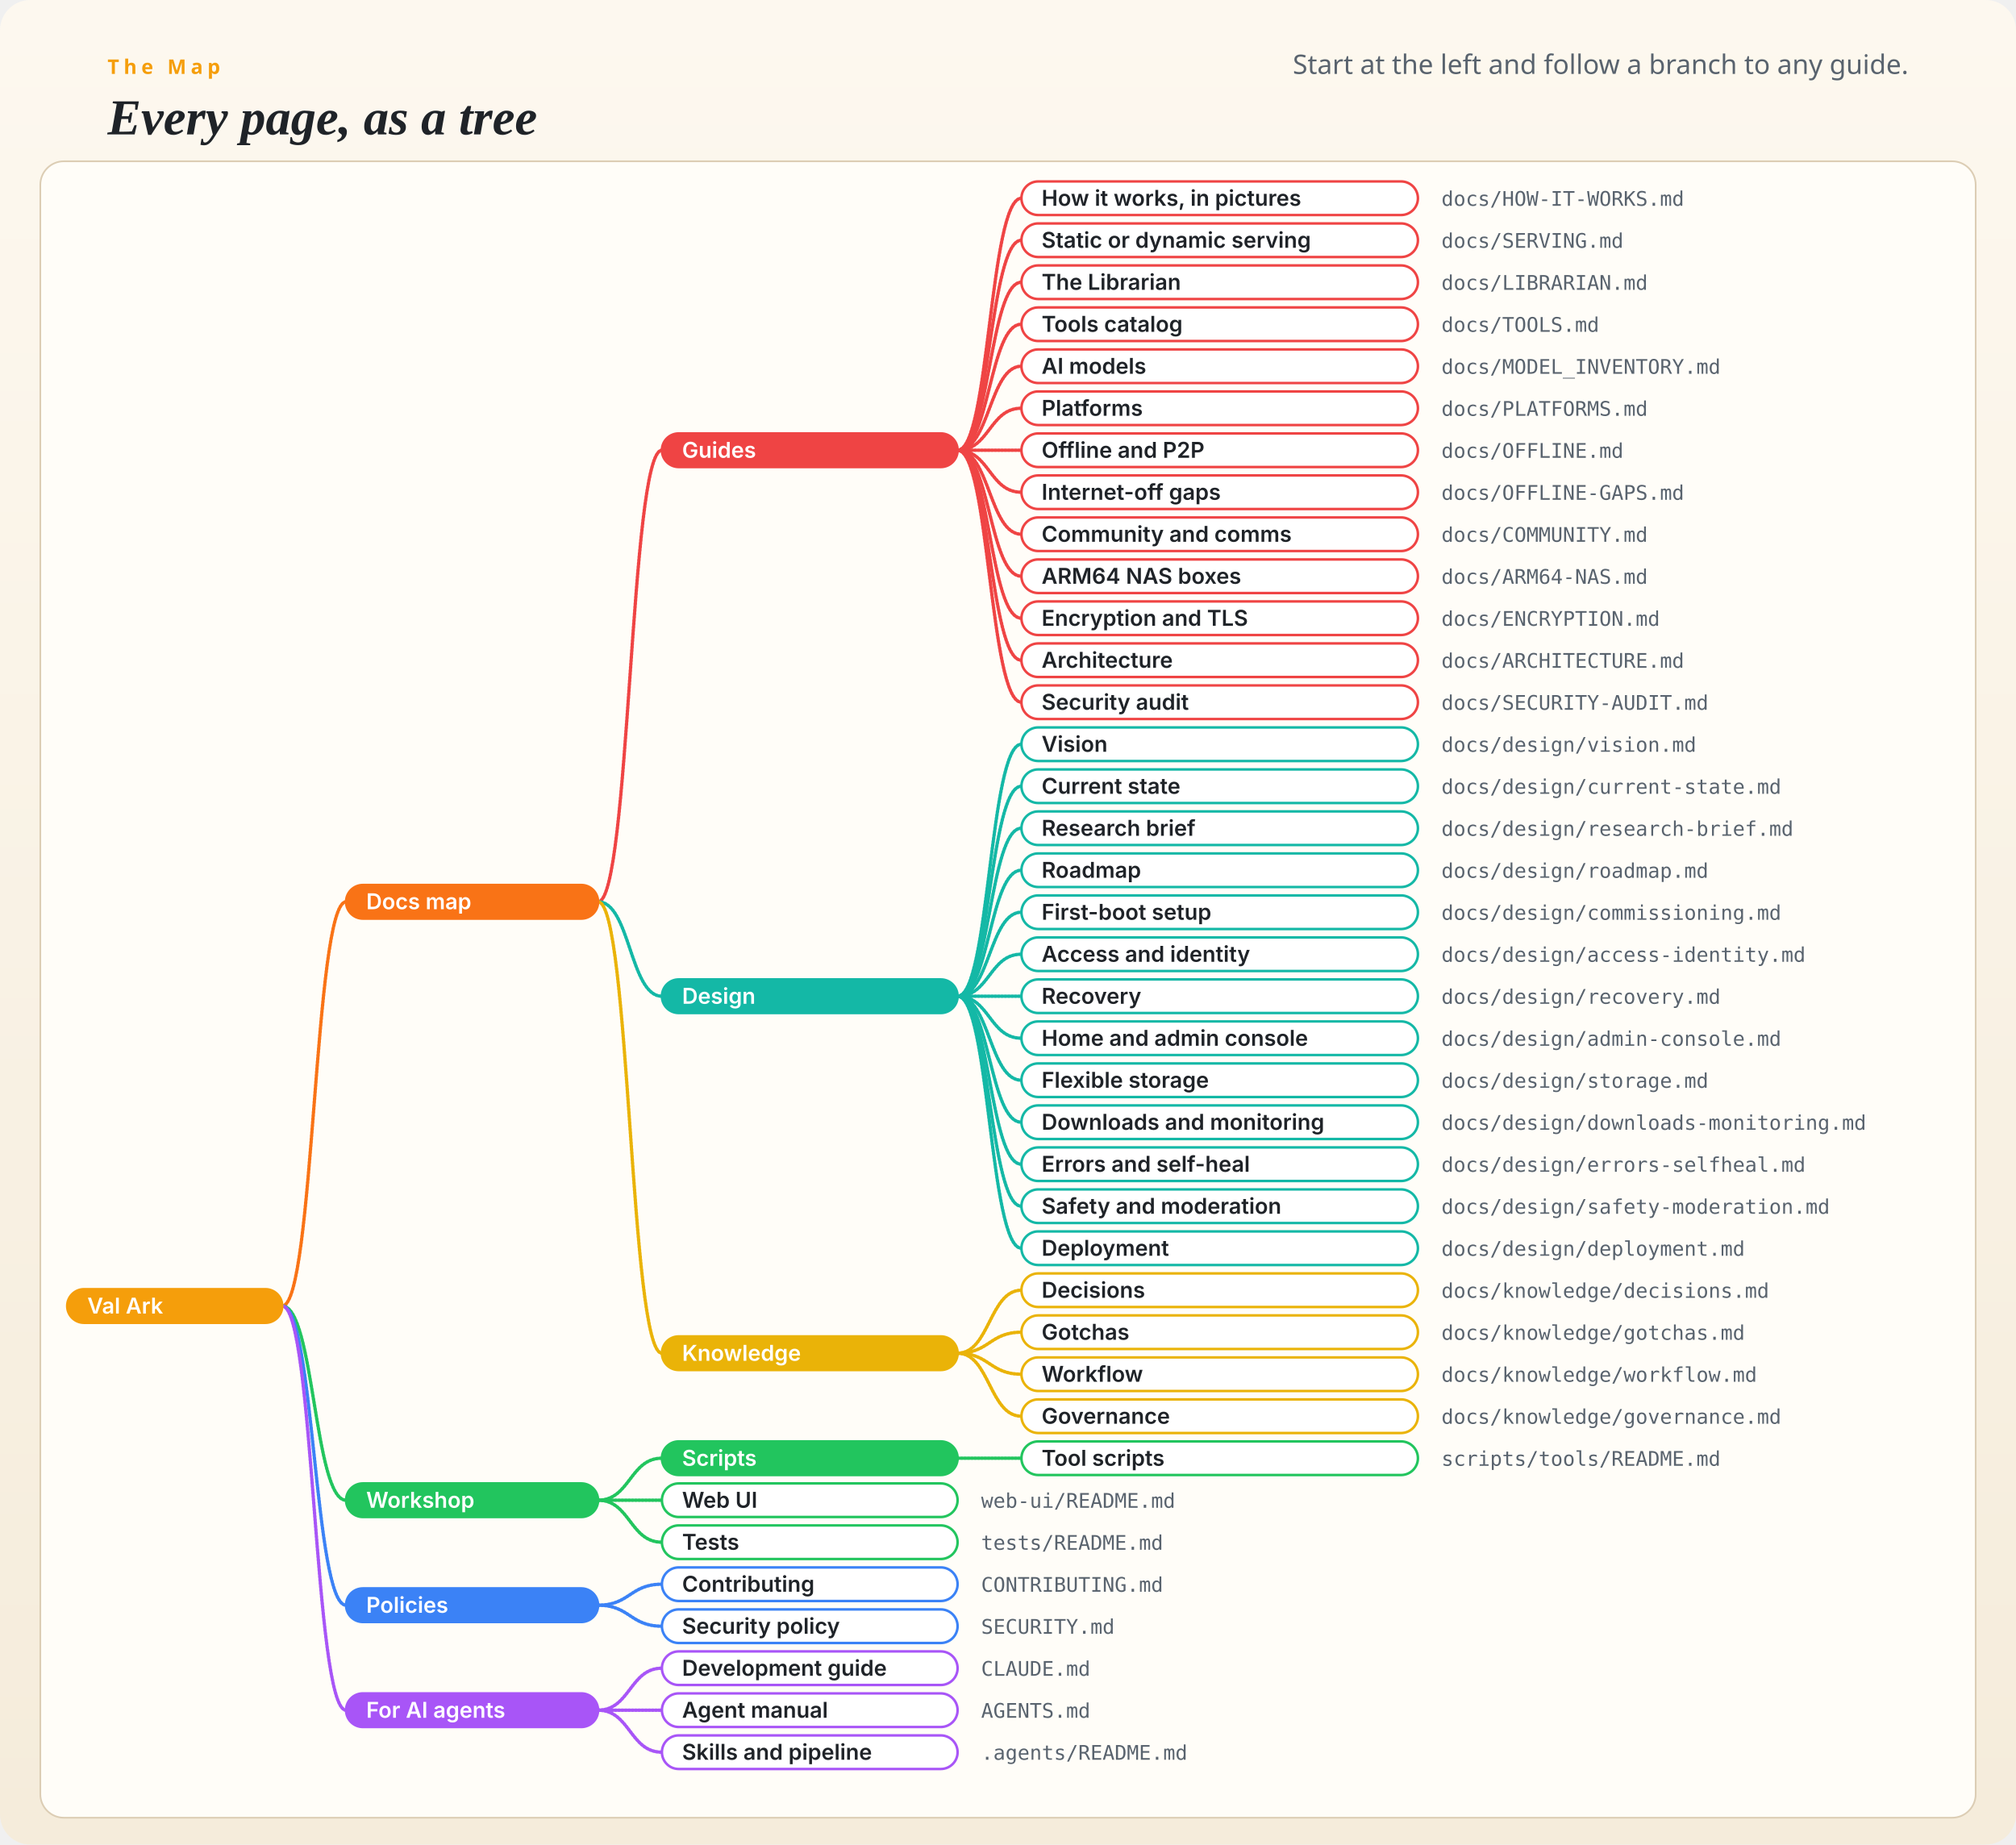
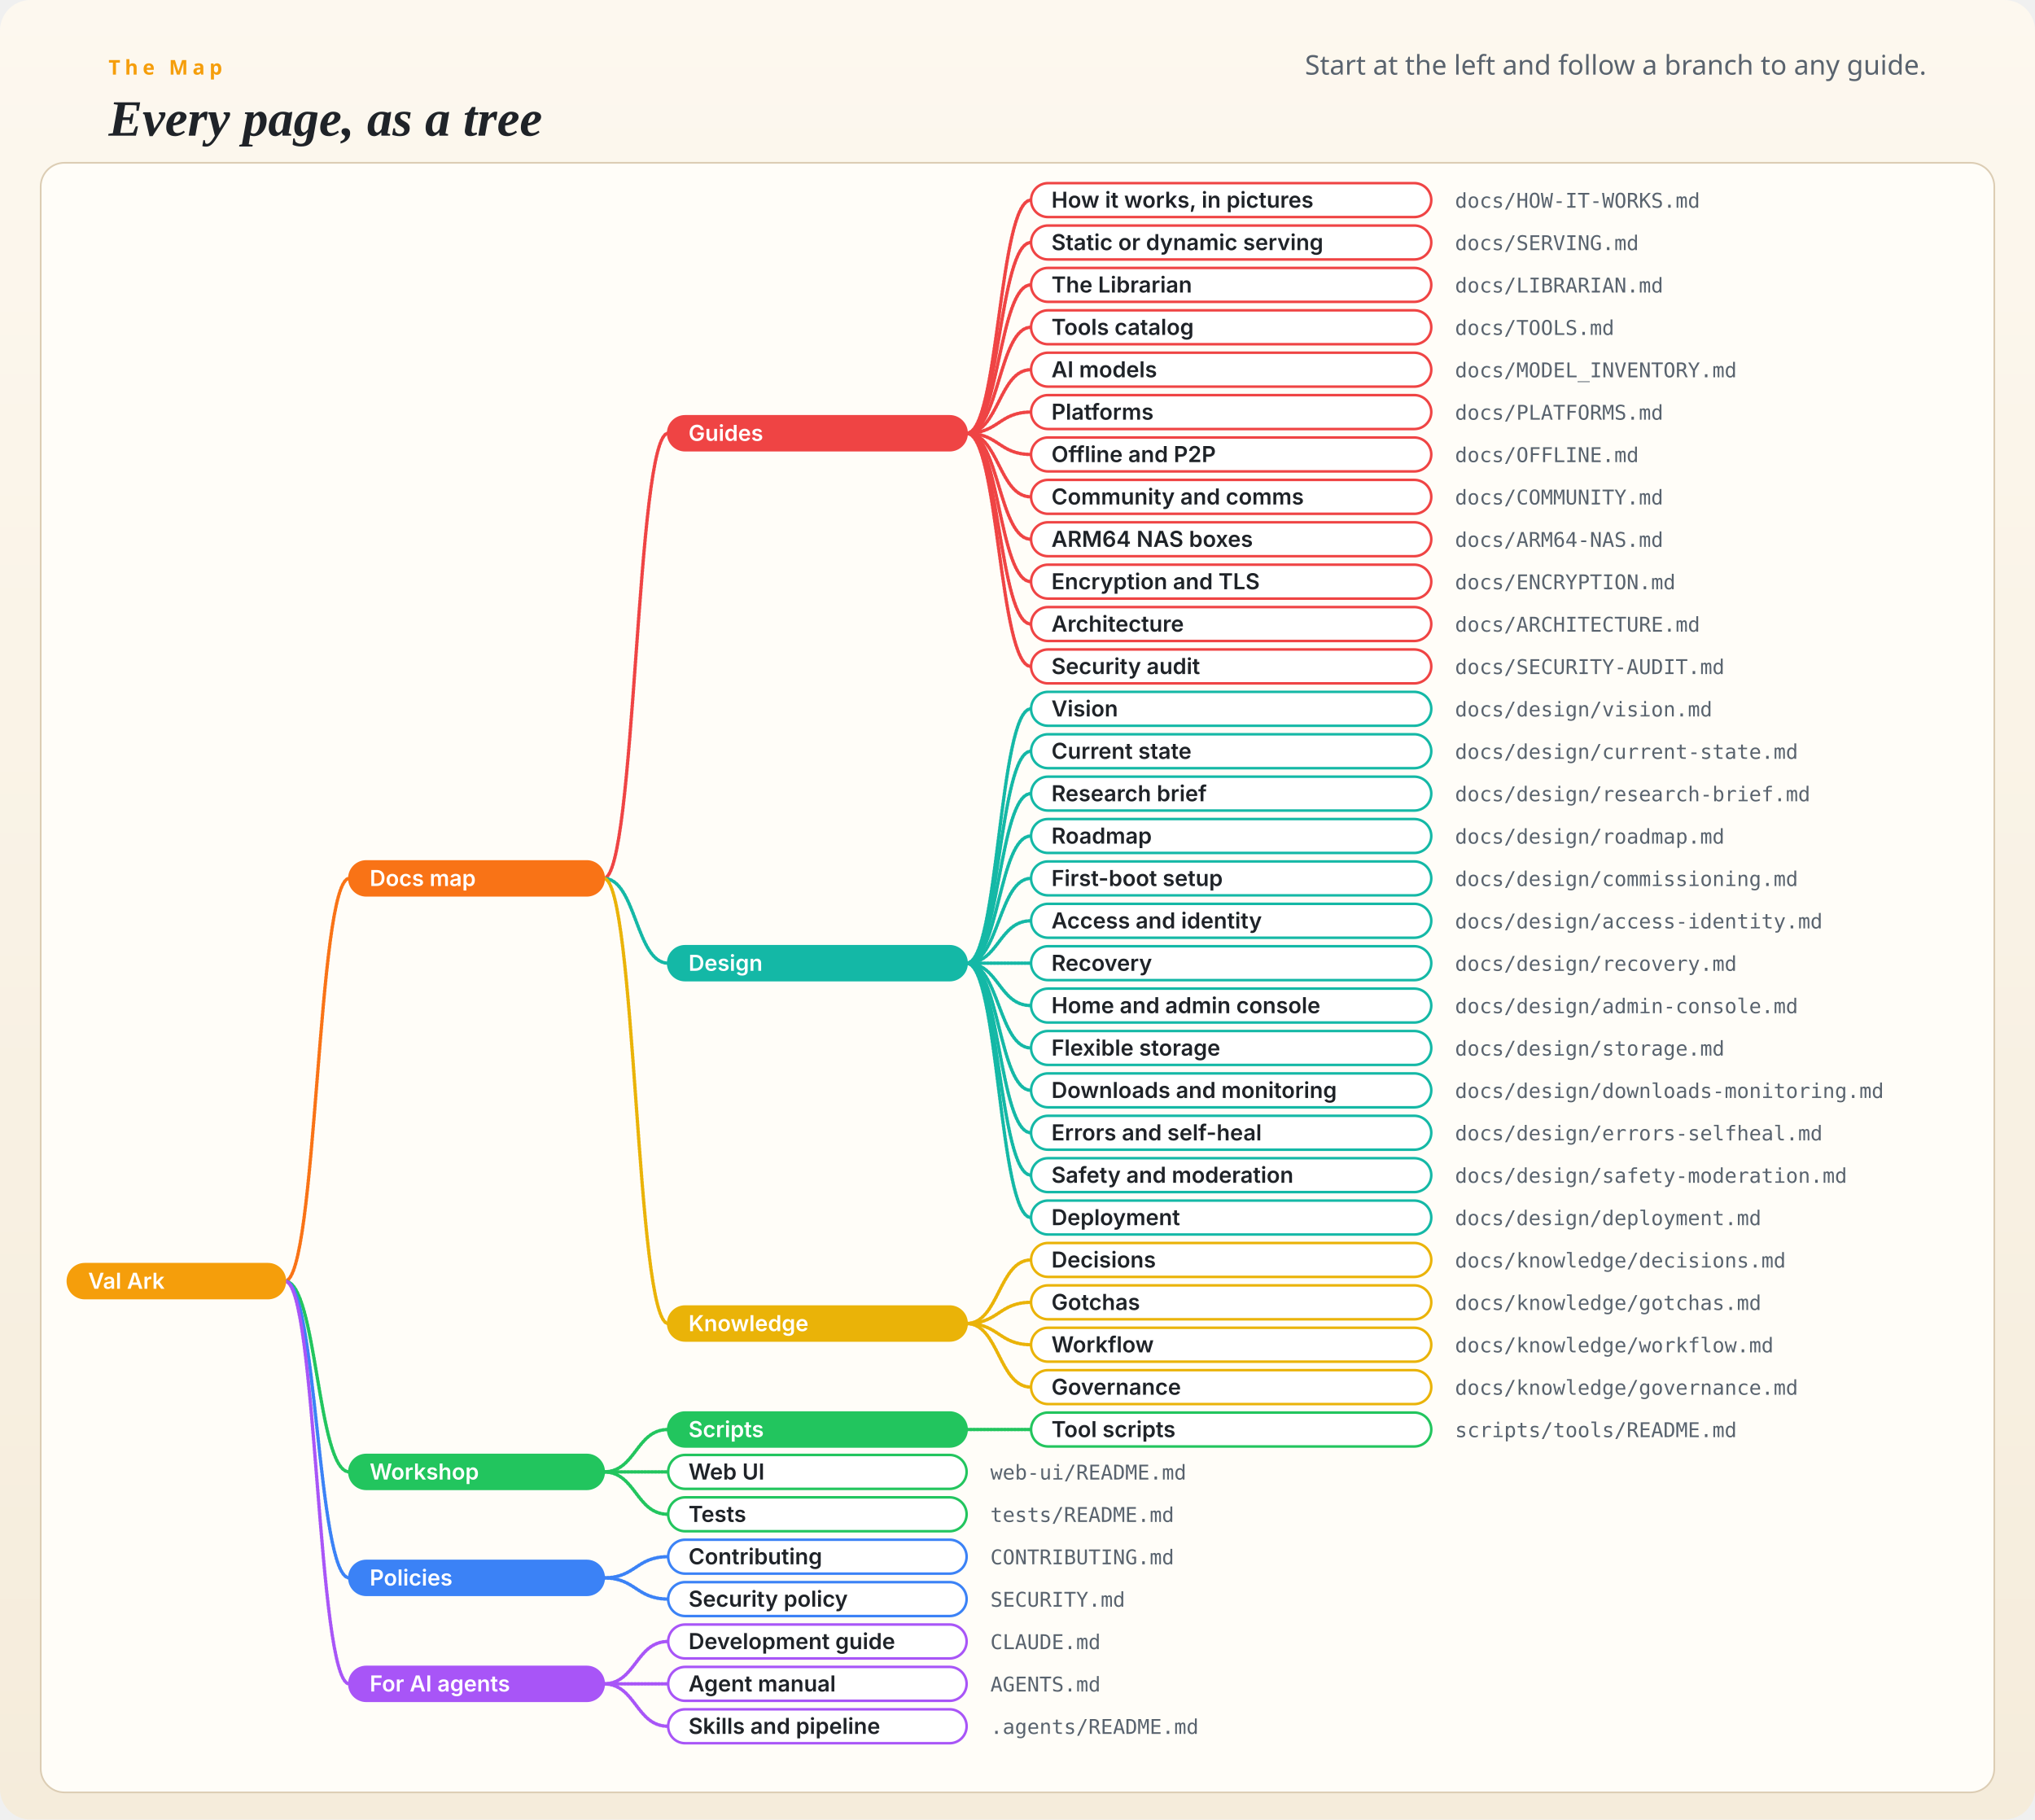
- <svg xmlns="http://www.w3.org/2000/svg" viewBox="0 0 1200 1098" width="1200" height="1098" role="img" aria-label="Val Ark: every page, as a tree">
+ <svg xmlns="http://www.w3.org/2000/svg" viewBox="0 0 1200 1073" width="1200" height="1073" role="img" aria-label="Val Ark: every page, as a tree">
  <defs>
    <linearGradient id="bg" x1="0" y1="0" x2="0" y2="1">
      <stop offset="0" stop-color="#fdf8ef" />
      <stop offset="1" stop-color="#f5ecdb" />
    </linearGradient>
  </defs>
  <style>
.nd{font:600 13px system-ui,-apple-system,'Segoe UI',sans-serif;fill:#1f2328}
.pa{font:12px ui-monospace,SFMono-Regular,Menlo,monospace;fill:#59636e}
.ch{font:700 12px system-ui,sans-serif;letter-spacing:.22em;fill:#f59e0b;text-transform:uppercase}
.tt{font:italic 600 30px Georgia,'Times New Roman',serif;fill:#1f2328}
.st{font:16px system-ui,sans-serif;fill:#59636e}
.br{fill:none;stroke-width:2;stroke-linecap:round;stroke-dasharray:1;animation:draw 0.7s ease-out both}
.pop{transform-box:fill-box;transform-origin:0 50%;animation:pop .55s cubic-bezier(.3,1.4,.5,1) both}
@keyframes draw{from{stroke-dashoffset:1}to{stroke-dashoffset:0}}
@keyframes pop{from{transform:scaleX(.05);opacity:0}to{transform:none;opacity:1}}
@media (prefers-reduced-motion:reduce){*{animation:none!important}}
</style>
-   <rect width="1200" height="1098" rx="18" fill="url(#bg)" />
-   <rect x="24" y="96" width="1152" height="986" rx="14" fill="#fffdf8" stroke="#dccdb4" />
+   <rect width="1200" height="1073" rx="18" fill="url(#bg)" />
+   <rect x="24" y="96" width="1152" height="961" rx="14" fill="#fffdf8" stroke="#dccdb4" />
  <text x="64" y="44" class="ch">The Map</text>
  <text x="64" y="80" class="tt">Every page, as a tree</text>
  <text x="1136" y="44" class="st" text-anchor="end">Start at the left and follow a branch to any guide.</text>
-   <path d="M570 268.0C589.0 268.0 589.0 118.0 608 118.0" pathLength="1" class="br" stroke="#ef4444" style="animation-delay:1.10s" />
-   <path d="M570 268.0C589.0 268.0 589.0 143.0 608 143.0" pathLength="1" class="br" stroke="#ef4444" style="animation-delay:1.10s" />
-   <path d="M570 268.0C589.0 268.0 589.0 168.0 608 168.0" pathLength="1" class="br" stroke="#ef4444" style="animation-delay:1.10s" />
-   <path d="M570 268.0C589.0 268.0 589.0 193.0 608 193.0" pathLength="1" class="br" stroke="#ef4444" style="animation-delay:1.10s" />
-   <path d="M570 268.0C589.0 268.0 589.0 218.0 608 218.0" pathLength="1" class="br" stroke="#ef4444" style="animation-delay:1.10s" />
-   <path d="M570 268.0C589.0 268.0 589.0 243.0 608 243.0" pathLength="1" class="br" stroke="#ef4444" style="animation-delay:1.10s" />
-   <path d="M570 268.0C589.0 268.0 589.0 268.0 608 268.0" pathLength="1" class="br" stroke="#ef4444" style="animation-delay:1.10s" />
-   <path d="M570 268.0C589.0 268.0 589.0 293.0 608 293.0" pathLength="1" class="br" stroke="#ef4444" style="animation-delay:1.10s" />
-   <path d="M570 268.0C589.0 268.0 589.0 318.0 608 318.0" pathLength="1" class="br" stroke="#ef4444" style="animation-delay:1.10s" />
-   <path d="M570 268.0C589.0 268.0 589.0 343.0 608 343.0" pathLength="1" class="br" stroke="#ef4444" style="animation-delay:1.10s" />
-   <path d="M570 268.0C589.0 268.0 589.0 368.0 608 368.0" pathLength="1" class="br" stroke="#ef4444" style="animation-delay:1.10s" />
-   <path d="M570 268.0C589.0 268.0 589.0 393.0 608 393.0" pathLength="1" class="br" stroke="#ef4444" style="animation-delay:1.10s" />
-   <path d="M570 268.0C589.0 268.0 589.0 418.0 608 418.0" pathLength="1" class="br" stroke="#ef4444" style="animation-delay:1.10s" />
-   <path d="M570 593.0C589.0 593.0 589.0 443.0 608 443.0" pathLength="1" class="br" stroke="#14b8a6" style="animation-delay:1.10s" />
-   <path d="M570 593.0C589.0 593.0 589.0 468.0 608 468.0" pathLength="1" class="br" stroke="#14b8a6" style="animation-delay:1.10s" />
-   <path d="M570 593.0C589.0 593.0 589.0 493.0 608 493.0" pathLength="1" class="br" stroke="#14b8a6" style="animation-delay:1.10s" />
-   <path d="M570 593.0C589.0 593.0 589.0 518.0 608 518.0" pathLength="1" class="br" stroke="#14b8a6" style="animation-delay:1.10s" />
-   <path d="M570 593.0C589.0 593.0 589.0 543.0 608 543.0" pathLength="1" class="br" stroke="#14b8a6" style="animation-delay:1.10s" />
-   <path d="M570 593.0C589.0 593.0 589.0 568.0 608 568.0" pathLength="1" class="br" stroke="#14b8a6" style="animation-delay:1.10s" />
-   <path d="M570 593.0C589.0 593.0 589.0 593.0 608 593.0" pathLength="1" class="br" stroke="#14b8a6" style="animation-delay:1.10s" />
-   <path d="M570 593.0C589.0 593.0 589.0 618.0 608 618.0" pathLength="1" class="br" stroke="#14b8a6" style="animation-delay:1.10s" />
-   <path d="M570 593.0C589.0 593.0 589.0 643.0 608 643.0" pathLength="1" class="br" stroke="#14b8a6" style="animation-delay:1.10s" />
-   <path d="M570 593.0C589.0 593.0 589.0 668.0 608 668.0" pathLength="1" class="br" stroke="#14b8a6" style="animation-delay:1.10s" />
-   <path d="M570 593.0C589.0 593.0 589.0 693.0 608 693.0" pathLength="1" class="br" stroke="#14b8a6" style="animation-delay:1.10s" />
-   <path d="M570 593.0C589.0 593.0 589.0 718.0 608 718.0" pathLength="1" class="br" stroke="#14b8a6" style="animation-delay:1.10s" />
-   <path d="M570 593.0C589.0 593.0 589.0 743.0 608 743.0" pathLength="1" class="br" stroke="#14b8a6" style="animation-delay:1.10s" />
-   <path d="M570 805.5C589.0 805.5 589.0 768.0 608 768.0" pathLength="1" class="br" stroke="#eab308" style="animation-delay:1.10s" />
-   <path d="M570 805.5C589.0 805.5 589.0 793.0 608 793.0" pathLength="1" class="br" stroke="#eab308" style="animation-delay:1.10s" />
-   <path d="M570 805.5C589.0 805.5 589.0 818.0 608 818.0" pathLength="1" class="br" stroke="#eab308" style="animation-delay:1.10s" />
-   <path d="M570 805.5C589.0 805.5 589.0 843.0 608 843.0" pathLength="1" class="br" stroke="#eab308" style="animation-delay:1.10s" />
-   <path d="M356 536.8C375.0 536.8 375.0 268.0 394 268.0" pathLength="1" class="br" stroke="#ef4444" style="animation-delay:0.65s" />
-   <path d="M356 536.8C375.0 536.8 375.0 593.0 394 593.0" pathLength="1" class="br" stroke="#14b8a6" style="animation-delay:0.65s" />
-   <path d="M356 536.8C375.0 536.8 375.0 805.5 394 805.5" pathLength="1" class="br" stroke="#eab308" style="animation-delay:0.65s" />
-   <path d="M570 868.0C589.0 868.0 589.0 868.0 608 868.0" pathLength="1" class="br" stroke="#22c55e" style="animation-delay:1.10s" />
-   <path d="M356 893.0C375.0 893.0 375.0 868.0 394 868.0" pathLength="1" class="br" stroke="#22c55e" style="animation-delay:0.65s" />
-   <path d="M356 893.0C375.0 893.0 375.0 893.0 394 893.0" pathLength="1" class="br" stroke="#22c55e" style="animation-delay:0.65s" />
-   <path d="M356 893.0C375.0 893.0 375.0 918.0 394 918.0" pathLength="1" class="br" stroke="#22c55e" style="animation-delay:0.65s" />
-   <path d="M356 955.5C375.0 955.5 375.0 943.0 394 943.0" pathLength="1" class="br" stroke="#3b82f6" style="animation-delay:0.65s" />
-   <path d="M356 955.5C375.0 955.5 375.0 968.0 394 968.0" pathLength="1" class="br" stroke="#3b82f6" style="animation-delay:0.65s" />
-   <path d="M356 1018.0C375.0 1018.0 375.0 993.0 394 993.0" pathLength="1" class="br" stroke="#a855f7" style="animation-delay:0.65s" />
-   <path d="M356 1018.0C375.0 1018.0 375.0 1018.0 394 1018.0" pathLength="1" class="br" stroke="#a855f7" style="animation-delay:0.65s" />
-   <path d="M356 1018.0C375.0 1018.0 375.0 1043.0 394 1043.0" pathLength="1" class="br" stroke="#a855f7" style="animation-delay:0.65s" />
-   <path d="M168 777.4C187.0 777.4 187.0 536.8 206 536.8" pathLength="1" class="br" stroke="#f97316" style="animation-delay:0.20s" />
-   <path d="M168 777.4C187.0 777.4 187.0 893.0 206 893.0" pathLength="1" class="br" stroke="#22c55e" style="animation-delay:0.20s" />
-   <path d="M168 777.4C187.0 777.4 187.0 955.5 206 955.5" pathLength="1" class="br" stroke="#3b82f6" style="animation-delay:0.20s" />
-   <path d="M168 777.4C187.0 777.4 187.0 1018.0 206 1018.0" pathLength="1" class="br" stroke="#a855f7" style="animation-delay:0.20s" />
+   <path d="M570 255.5C589.0 255.5 589.0 118.0 608 118.0" pathLength="1" class="br" stroke="#ef4444" style="animation-delay:1.10s" />
+   <path d="M570 255.5C589.0 255.5 589.0 143.0 608 143.0" pathLength="1" class="br" stroke="#ef4444" style="animation-delay:1.10s" />
+   <path d="M570 255.5C589.0 255.5 589.0 168.0 608 168.0" pathLength="1" class="br" stroke="#ef4444" style="animation-delay:1.10s" />
+   <path d="M570 255.5C589.0 255.5 589.0 193.0 608 193.0" pathLength="1" class="br" stroke="#ef4444" style="animation-delay:1.10s" />
+   <path d="M570 255.5C589.0 255.5 589.0 218.0 608 218.0" pathLength="1" class="br" stroke="#ef4444" style="animation-delay:1.10s" />
+   <path d="M570 255.5C589.0 255.5 589.0 243.0 608 243.0" pathLength="1" class="br" stroke="#ef4444" style="animation-delay:1.10s" />
+   <path d="M570 255.5C589.0 255.5 589.0 268.0 608 268.0" pathLength="1" class="br" stroke="#ef4444" style="animation-delay:1.10s" />
+   <path d="M570 255.5C589.0 255.5 589.0 293.0 608 293.0" pathLength="1" class="br" stroke="#ef4444" style="animation-delay:1.10s" />
+   <path d="M570 255.5C589.0 255.5 589.0 318.0 608 318.0" pathLength="1" class="br" stroke="#ef4444" style="animation-delay:1.10s" />
+   <path d="M570 255.5C589.0 255.5 589.0 343.0 608 343.0" pathLength="1" class="br" stroke="#ef4444" style="animation-delay:1.10s" />
+   <path d="M570 255.5C589.0 255.5 589.0 368.0 608 368.0" pathLength="1" class="br" stroke="#ef4444" style="animation-delay:1.10s" />
+   <path d="M570 255.5C589.0 255.5 589.0 393.0 608 393.0" pathLength="1" class="br" stroke="#ef4444" style="animation-delay:1.10s" />
+   <path d="M570 568.0C589.0 568.0 589.0 418.0 608 418.0" pathLength="1" class="br" stroke="#14b8a6" style="animation-delay:1.10s" />
+   <path d="M570 568.0C589.0 568.0 589.0 443.0 608 443.0" pathLength="1" class="br" stroke="#14b8a6" style="animation-delay:1.10s" />
+   <path d="M570 568.0C589.0 568.0 589.0 468.0 608 468.0" pathLength="1" class="br" stroke="#14b8a6" style="animation-delay:1.10s" />
+   <path d="M570 568.0C589.0 568.0 589.0 493.0 608 493.0" pathLength="1" class="br" stroke="#14b8a6" style="animation-delay:1.10s" />
+   <path d="M570 568.0C589.0 568.0 589.0 518.0 608 518.0" pathLength="1" class="br" stroke="#14b8a6" style="animation-delay:1.10s" />
+   <path d="M570 568.0C589.0 568.0 589.0 543.0 608 543.0" pathLength="1" class="br" stroke="#14b8a6" style="animation-delay:1.10s" />
+   <path d="M570 568.0C589.0 568.0 589.0 568.0 608 568.0" pathLength="1" class="br" stroke="#14b8a6" style="animation-delay:1.10s" />
+   <path d="M570 568.0C589.0 568.0 589.0 593.0 608 593.0" pathLength="1" class="br" stroke="#14b8a6" style="animation-delay:1.10s" />
+   <path d="M570 568.0C589.0 568.0 589.0 618.0 608 618.0" pathLength="1" class="br" stroke="#14b8a6" style="animation-delay:1.10s" />
+   <path d="M570 568.0C589.0 568.0 589.0 643.0 608 643.0" pathLength="1" class="br" stroke="#14b8a6" style="animation-delay:1.10s" />
+   <path d="M570 568.0C589.0 568.0 589.0 668.0 608 668.0" pathLength="1" class="br" stroke="#14b8a6" style="animation-delay:1.10s" />
+   <path d="M570 568.0C589.0 568.0 589.0 693.0 608 693.0" pathLength="1" class="br" stroke="#14b8a6" style="animation-delay:1.10s" />
+   <path d="M570 568.0C589.0 568.0 589.0 718.0 608 718.0" pathLength="1" class="br" stroke="#14b8a6" style="animation-delay:1.10s" />
+   <path d="M570 780.5C589.0 780.5 589.0 743.0 608 743.0" pathLength="1" class="br" stroke="#eab308" style="animation-delay:1.10s" />
+   <path d="M570 780.5C589.0 780.5 589.0 768.0 608 768.0" pathLength="1" class="br" stroke="#eab308" style="animation-delay:1.10s" />
+   <path d="M570 780.5C589.0 780.5 589.0 793.0 608 793.0" pathLength="1" class="br" stroke="#eab308" style="animation-delay:1.10s" />
+   <path d="M570 780.5C589.0 780.5 589.0 818.0 608 818.0" pathLength="1" class="br" stroke="#eab308" style="animation-delay:1.10s" />
+   <path d="M356 518.0C375.0 518.0 375.0 255.5 394 255.5" pathLength="1" class="br" stroke="#ef4444" style="animation-delay:0.65s" />
+   <path d="M356 518.0C375.0 518.0 375.0 568.0 394 568.0" pathLength="1" class="br" stroke="#14b8a6" style="animation-delay:0.65s" />
+   <path d="M356 518.0C375.0 518.0 375.0 780.5 394 780.5" pathLength="1" class="br" stroke="#eab308" style="animation-delay:0.65s" />
+   <path d="M570 843.0C589.0 843.0 589.0 843.0 608 843.0" pathLength="1" class="br" stroke="#22c55e" style="animation-delay:1.10s" />
+   <path d="M356 868.0C375.0 868.0 375.0 843.0 394 843.0" pathLength="1" class="br" stroke="#22c55e" style="animation-delay:0.65s" />
+   <path d="M356 868.0C375.0 868.0 375.0 868.0 394 868.0" pathLength="1" class="br" stroke="#22c55e" style="animation-delay:0.65s" />
+   <path d="M356 868.0C375.0 868.0 375.0 893.0 394 893.0" pathLength="1" class="br" stroke="#22c55e" style="animation-delay:0.65s" />
+   <path d="M356 930.5C375.0 930.5 375.0 918.0 394 918.0" pathLength="1" class="br" stroke="#3b82f6" style="animation-delay:0.65s" />
+   <path d="M356 930.5C375.0 930.5 375.0 943.0 394 943.0" pathLength="1" class="br" stroke="#3b82f6" style="animation-delay:0.65s" />
+   <path d="M356 993.0C375.0 993.0 375.0 968.0 394 968.0" pathLength="1" class="br" stroke="#a855f7" style="animation-delay:0.65s" />
+   <path d="M356 993.0C375.0 993.0 375.0 993.0 394 993.0" pathLength="1" class="br" stroke="#a855f7" style="animation-delay:0.65s" />
+   <path d="M356 993.0C375.0 993.0 375.0 1018.0 394 1018.0" pathLength="1" class="br" stroke="#a855f7" style="animation-delay:0.65s" />
+   <path d="M168 755.5C187.0 755.5 187.0 518.0 206 518.0" pathLength="1" class="br" stroke="#f97316" style="animation-delay:0.20s" />
+   <path d="M168 755.5C187.0 755.5 187.0 868.0 206 868.0" pathLength="1" class="br" stroke="#22c55e" style="animation-delay:0.20s" />
+   <path d="M168 755.5C187.0 755.5 187.0 930.5 206 930.5" pathLength="1" class="br" stroke="#3b82f6" style="animation-delay:0.20s" />
+   <path d="M168 755.5C187.0 755.5 187.0 993.0 206 993.0" pathLength="1" class="br" stroke="#a855f7" style="animation-delay:0.20s" />
  <g class="pop" style="animation-delay:0.31s">
-     <rect x="40" y="767.4" width="128" height="20" rx="10" fill="#f59e0b" stroke="#f59e0b" stroke-width="1.5" />
-     <text x="52" y="781.9" class="nd" style="fill:#fff">Val Ark</text>
-   </g>
-   <g class="pop" style="animation-delay:0.70s">
-     <rect x="206" y="526.8" width="150" height="20" rx="10" fill="#f97316" stroke="#f97316" stroke-width="1.5" />
-     <text x="218" y="541.2" class="nd" style="fill:#fff">Docs map</text>
+     <rect x="40" y="745.5" width="128" height="20" rx="10" fill="#f59e0b" stroke="#f59e0b" stroke-width="1.5" />
+     <text x="52" y="760.0" class="nd" style="fill:#fff">Val Ark</text>
+   </g>
+   <g class="pop" style="animation-delay:0.69s">
+     <rect x="206" y="508.0" width="150" height="20" rx="10" fill="#f97316" stroke="#f97316" stroke-width="1.5" />
+     <text x="218" y="522.5" class="nd" style="fill:#fff">Docs map</text>
  </g>
  <g class="pop" style="animation-delay:0.79s">
-     <rect x="206" y="883.0" width="150" height="20" rx="10" fill="#22c55e" stroke="#22c55e" stroke-width="1.5" />
-     <text x="218" y="897.5" class="nd" style="fill:#fff">Workshop</text>
+     <rect x="206" y="858.0" width="150" height="20" rx="10" fill="#22c55e" stroke="#22c55e" stroke-width="1.5" />
+     <text x="218" y="872.5" class="nd" style="fill:#fff">Workshop</text>
  </g>
  <g class="pop" style="animation-delay:0.81s">
-     <rect x="206" y="945.5" width="150" height="20" rx="10" fill="#3b82f6" stroke="#3b82f6" stroke-width="1.5" />
-     <text x="218" y="960.0" class="nd" style="fill:#fff">Policies</text>
+     <rect x="206" y="920.5" width="150" height="20" rx="10" fill="#3b82f6" stroke="#3b82f6" stroke-width="1.5" />
+     <text x="218" y="935.0" class="nd" style="fill:#fff">Policies</text>
  </g>
  <g class="pop" style="animation-delay:0.83s">
-     <rect x="206" y="1008.0" width="150" height="20" rx="10" fill="#a855f7" stroke="#a855f7" stroke-width="1.5" />
-     <text x="218" y="1022.5" class="nd" style="fill:#fff">For AI agents</text>
+     <rect x="206" y="983.0" width="150" height="20" rx="10" fill="#a855f7" stroke="#a855f7" stroke-width="1.5" />
+     <text x="218" y="997.5" class="nd" style="fill:#fff">For AI agents</text>
  </g>
  <g class="pop" style="animation-delay:1.07s">
-     <rect x="394" y="258.0" width="176" height="20" rx="10" fill="#ef4444" stroke="#ef4444" stroke-width="1.5" />
-     <text x="406" y="272.5" class="nd" style="fill:#fff">Guides</text>
+     <rect x="394" y="245.5" width="176" height="20" rx="10" fill="#ef4444" stroke="#ef4444" stroke-width="1.5" />
+     <text x="406" y="260.0" class="nd" style="fill:#fff">Guides</text>
  </g>
  <g class="pop" style="animation-delay:1.16s">
-     <rect x="394" y="583.0" width="176" height="20" rx="10" fill="#14b8a6" stroke="#14b8a6" stroke-width="1.5" />
-     <text x="406" y="597.5" class="nd" style="fill:#fff">Design</text>
+     <rect x="394" y="558.0" width="176" height="20" rx="10" fill="#14b8a6" stroke="#14b8a6" stroke-width="1.5" />
+     <text x="406" y="572.5" class="nd" style="fill:#fff">Design</text>
  </g>
  <g class="pop" style="animation-delay:1.22s">
-     <rect x="394" y="795.5" width="176" height="20" rx="10" fill="#eab308" stroke="#eab308" stroke-width="1.5" />
-     <text x="406" y="810.0" class="nd" style="fill:#fff">Knowledge</text>
+     <rect x="394" y="770.5" width="176" height="20" rx="10" fill="#eab308" stroke="#eab308" stroke-width="1.5" />
+     <text x="406" y="785.0" class="nd" style="fill:#fff">Knowledge</text>
  </g>
  <g class="pop" style="animation-delay:1.24s">
-     <rect x="394" y="858.0" width="176" height="20" rx="10" fill="#22c55e" stroke="#22c55e" stroke-width="1.5" />
-     <text x="406" y="872.5" class="nd" style="fill:#fff">Scripts</text>
+     <rect x="394" y="833.0" width="176" height="20" rx="10" fill="#22c55e" stroke="#22c55e" stroke-width="1.5" />
+     <text x="406" y="847.5" class="nd" style="fill:#fff">Scripts</text>
  </g>
  <g class="pop" style="animation-delay:1.24s">
+     <rect x="394" y="858.0" width="176" height="20" rx="10" fill="#ffffff" stroke="#22c55e" stroke-width="1.5" />
+     <text x="406" y="872.5" class="nd" style="fill:#1f2328">Web UI</text>
+     <text x="584" y="872.5" class="pa">web-ui/README.md</text>
+   </g>
+   <g class="pop" style="animation-delay:1.25s">
    <rect x="394" y="883.0" width="176" height="20" rx="10" fill="#ffffff" stroke="#22c55e" stroke-width="1.5" />
-     <text x="406" y="897.5" class="nd" style="fill:#1f2328">Web UI</text>
-     <text x="584" y="897.5" class="pa">web-ui/README.md</text>
-   </g>
-   <g class="pop" style="animation-delay:1.25s">
-     <rect x="394" y="908.0" width="176" height="20" rx="10" fill="#ffffff" stroke="#22c55e" stroke-width="1.5" />
-     <text x="406" y="922.5" class="nd" style="fill:#1f2328">Tests</text>
-     <text x="584" y="922.5" class="pa">tests/README.md</text>
+     <text x="406" y="897.5" class="nd" style="fill:#1f2328">Tests</text>
+     <text x="584" y="897.5" class="pa">tests/README.md</text>
+   </g>
+   <g class="pop" style="animation-delay:1.26s">
+     <rect x="394" y="908.0" width="176" height="20" rx="10" fill="#ffffff" stroke="#3b82f6" stroke-width="1.5" />
+     <text x="406" y="922.5" class="nd" style="fill:#1f2328">Contributing</text>
+     <text x="584" y="922.5" class="pa">CONTRIBUTING.md</text>
  </g>
  <g class="pop" style="animation-delay:1.26s">
    <rect x="394" y="933.0" width="176" height="20" rx="10" fill="#ffffff" stroke="#3b82f6" stroke-width="1.5" />
-     <text x="406" y="947.5" class="nd" style="fill:#1f2328">Contributing</text>
-     <text x="584" y="947.5" class="pa">CONTRIBUTING.md</text>
-   </g>
-   <g class="pop" style="animation-delay:1.26s">
-     <rect x="394" y="958.0" width="176" height="20" rx="10" fill="#ffffff" stroke="#3b82f6" stroke-width="1.5" />
-     <text x="406" y="972.5" class="nd" style="fill:#1f2328">Security policy</text>
-     <text x="584" y="972.5" class="pa">SECURITY.md</text>
+     <text x="406" y="947.5" class="nd" style="fill:#1f2328">Security policy</text>
+     <text x="584" y="947.5" class="pa">SECURITY.md</text>
  </g>
  <g class="pop" style="animation-delay:1.27s">
+     <rect x="394" y="958.0" width="176" height="20" rx="10" fill="#ffffff" stroke="#a855f7" stroke-width="1.5" />
+     <text x="406" y="972.5" class="nd" style="fill:#1f2328">Development guide</text>
+     <text x="584" y="972.5" class="pa">CLAUDE.md</text>
+   </g>
+   <g class="pop" style="animation-delay:1.28s">
    <rect x="394" y="983.0" width="176" height="20" rx="10" fill="#ffffff" stroke="#a855f7" stroke-width="1.5" />
-     <text x="406" y="997.5" class="nd" style="fill:#1f2328">Development guide</text>
-     <text x="584" y="997.5" class="pa">CLAUDE.md</text>
+     <text x="406" y="997.5" class="nd" style="fill:#1f2328">Agent manual</text>
+     <text x="584" y="997.5" class="pa">AGENTS.md</text>
  </g>
  <g class="pop" style="animation-delay:1.28s">
    <rect x="394" y="1008.0" width="176" height="20" rx="10" fill="#ffffff" stroke="#a855f7" stroke-width="1.5" />
-     <text x="406" y="1022.5" class="nd" style="fill:#1f2328">Agent manual</text>
-     <text x="584" y="1022.5" class="pa">AGENTS.md</text>
-   </g>
-   <g class="pop" style="animation-delay:1.28s">
-     <rect x="394" y="1033.0" width="176" height="20" rx="10" fill="#ffffff" stroke="#a855f7" stroke-width="1.5" />
-     <text x="406" y="1047.5" class="nd" style="fill:#1f2328">Skills and pipeline</text>
-     <text x="584" y="1047.5" class="pa">.agents/README.md</text>
+     <text x="406" y="1022.5" class="nd" style="fill:#1f2328">Skills and pipeline</text>
+     <text x="584" y="1022.5" class="pa">.agents/README.md</text>
  </g>
  <g class="pop" style="animation-delay:1.48s">
    <rect x="608" y="108.0" width="236" height="20" rx="10" fill="#ffffff" stroke="#ef4444" stroke-width="1.5" />
    <text x="620" y="122.5" class="nd" style="fill:#1f2328">How it works, in pictures</text>
    <text x="858" y="122.5" class="pa">docs/HOW-IT-WORKS.md</text>
  </g>
  <g class="pop" style="animation-delay:1.49s">
    <rect x="608" y="133.0" width="236" height="20" rx="10" fill="#ffffff" stroke="#ef4444" stroke-width="1.5" />
    <text x="620" y="147.5" class="nd" style="fill:#1f2328">Static or dynamic serving</text>
    <text x="858" y="147.5" class="pa">docs/SERVING.md</text>
  </g>
  <g class="pop" style="animation-delay:1.50s">
    <rect x="608" y="158.0" width="236" height="20" rx="10" fill="#ffffff" stroke="#ef4444" stroke-width="1.5" />
    <text x="620" y="172.5" class="nd" style="fill:#1f2328">The Librarian</text>
    <text x="858" y="172.5" class="pa">docs/LIBRARIAN.md</text>
  </g>
  <g class="pop" style="animation-delay:1.50s">
    <rect x="608" y="183.0" width="236" height="20" rx="10" fill="#ffffff" stroke="#ef4444" stroke-width="1.5" />
    <text x="620" y="197.5" class="nd" style="fill:#1f2328">Tools catalog</text>
    <text x="858" y="197.5" class="pa">docs/TOOLS.md</text>
  </g>
  <g class="pop" style="animation-delay:1.51s">
    <rect x="608" y="208.0" width="236" height="20" rx="10" fill="#ffffff" stroke="#ef4444" stroke-width="1.5" />
    <text x="620" y="222.5" class="nd" style="fill:#1f2328">AI models</text>
    <text x="858" y="222.5" class="pa">docs/MODEL_INVENTORY.md</text>
  </g>
  <g class="pop" style="animation-delay:1.52s">
    <rect x="608" y="233.0" width="236" height="20" rx="10" fill="#ffffff" stroke="#ef4444" stroke-width="1.5" />
    <text x="620" y="247.5" class="nd" style="fill:#1f2328">Platforms</text>
    <text x="858" y="247.5" class="pa">docs/PLATFORMS.md</text>
  </g>
  <g class="pop" style="animation-delay:1.52s">
    <rect x="608" y="258.0" width="236" height="20" rx="10" fill="#ffffff" stroke="#ef4444" stroke-width="1.5" />
    <text x="620" y="272.5" class="nd" style="fill:#1f2328">Offline and P2P</text>
    <text x="858" y="272.5" class="pa">docs/OFFLINE.md</text>
  </g>
  <g class="pop" style="animation-delay:1.53s">
    <rect x="608" y="283.0" width="236" height="20" rx="10" fill="#ffffff" stroke="#ef4444" stroke-width="1.5" />
-     <text x="620" y="297.5" class="nd" style="fill:#1f2328">Internet-off gaps</text>
-     <text x="858" y="297.5" class="pa">docs/OFFLINE-GAPS.md</text>
+     <text x="620" y="297.5" class="nd" style="fill:#1f2328">Community and comms</text>
+     <text x="858" y="297.5" class="pa">docs/COMMUNITY.md</text>
  </g>
  <g class="pop" style="animation-delay:1.54s">
    <rect x="608" y="308.0" width="236" height="20" rx="10" fill="#ffffff" stroke="#ef4444" stroke-width="1.5" />
-     <text x="620" y="322.5" class="nd" style="fill:#1f2328">Community and comms</text>
-     <text x="858" y="322.5" class="pa">docs/COMMUNITY.md</text>
-   </g>
-   <g class="pop" style="animation-delay:1.54s">
+     <text x="620" y="322.5" class="nd" style="fill:#1f2328">ARM64 NAS boxes</text>
+     <text x="858" y="322.5" class="pa">docs/ARM64-NAS.md</text>
+   </g>
+   <g class="pop" style="animation-delay:1.55s">
    <rect x="608" y="333.0" width="236" height="20" rx="10" fill="#ffffff" stroke="#ef4444" stroke-width="1.5" />
-     <text x="620" y="347.5" class="nd" style="fill:#1f2328">ARM64 NAS boxes</text>
-     <text x="858" y="347.5" class="pa">docs/ARM64-NAS.md</text>
+     <text x="620" y="347.5" class="nd" style="fill:#1f2328">Encryption and TLS</text>
+     <text x="858" y="347.5" class="pa">docs/ENCRYPTION.md</text>
  </g>
  <g class="pop" style="animation-delay:1.55s">
    <rect x="608" y="358.0" width="236" height="20" rx="10" fill="#ffffff" stroke="#ef4444" stroke-width="1.5" />
-     <text x="620" y="372.5" class="nd" style="fill:#1f2328">Encryption and TLS</text>
-     <text x="858" y="372.5" class="pa">docs/ENCRYPTION.md</text>
+     <text x="620" y="372.5" class="nd" style="fill:#1f2328">Architecture</text>
+     <text x="858" y="372.5" class="pa">docs/ARCHITECTURE.md</text>
  </g>
  <g class="pop" style="animation-delay:1.56s">
    <rect x="608" y="383.0" width="236" height="20" rx="10" fill="#ffffff" stroke="#ef4444" stroke-width="1.5" />
-     <text x="620" y="397.5" class="nd" style="fill:#1f2328">Architecture</text>
-     <text x="858" y="397.5" class="pa">docs/ARCHITECTURE.md</text>
-   </g>
-   <g class="pop" style="animation-delay:1.56s">
-     <rect x="608" y="408.0" width="236" height="20" rx="10" fill="#ffffff" stroke="#ef4444" stroke-width="1.5" />
-     <text x="620" y="422.5" class="nd" style="fill:#1f2328">Security audit</text>
-     <text x="858" y="422.5" class="pa">docs/SECURITY-AUDIT.md</text>
+     <text x="620" y="397.5" class="nd" style="fill:#1f2328">Security audit</text>
+     <text x="858" y="397.5" class="pa">docs/SECURITY-AUDIT.md</text>
+   </g>
+   <g class="pop" style="animation-delay:1.57s">
+     <rect x="608" y="408.0" width="236" height="20" rx="10" fill="#ffffff" stroke="#14b8a6" stroke-width="1.5" />
+     <text x="620" y="422.5" class="nd" style="fill:#1f2328">Vision</text>
+     <text x="858" y="422.5" class="pa">docs/design/vision.md</text>
  </g>
  <g class="pop" style="animation-delay:1.57s">
    <rect x="608" y="433.0" width="236" height="20" rx="10" fill="#ffffff" stroke="#14b8a6" stroke-width="1.5" />
-     <text x="620" y="447.5" class="nd" style="fill:#1f2328">Vision</text>
-     <text x="858" y="447.5" class="pa">docs/design/vision.md</text>
+     <text x="620" y="447.5" class="nd" style="fill:#1f2328">Current state</text>
+     <text x="858" y="447.5" class="pa">docs/design/current-state.md</text>
  </g>
  <g class="pop" style="animation-delay:1.58s">
    <rect x="608" y="458.0" width="236" height="20" rx="10" fill="#ffffff" stroke="#14b8a6" stroke-width="1.5" />
-     <text x="620" y="472.5" class="nd" style="fill:#1f2328">Current state</text>
-     <text x="858" y="472.5" class="pa">docs/design/current-state.md</text>
-   </g>
-   <g class="pop" style="animation-delay:1.58s">
+     <text x="620" y="472.5" class="nd" style="fill:#1f2328">Research brief</text>
+     <text x="858" y="472.5" class="pa">docs/design/research-brief.md</text>
+   </g>
+   <g class="pop" style="animation-delay:1.59s">
    <rect x="608" y="483.0" width="236" height="20" rx="10" fill="#ffffff" stroke="#14b8a6" stroke-width="1.5" />
-     <text x="620" y="497.5" class="nd" style="fill:#1f2328">Research brief</text>
-     <text x="858" y="497.5" class="pa">docs/design/research-brief.md</text>
+     <text x="620" y="497.5" class="nd" style="fill:#1f2328">Roadmap</text>
+     <text x="858" y="497.5" class="pa">docs/design/roadmap.md</text>
  </g>
  <g class="pop" style="animation-delay:1.59s">
    <rect x="608" y="508.0" width="236" height="20" rx="10" fill="#ffffff" stroke="#14b8a6" stroke-width="1.5" />
-     <text x="620" y="522.5" class="nd" style="fill:#1f2328">Roadmap</text>
-     <text x="858" y="522.5" class="pa">docs/design/roadmap.md</text>
+     <text x="620" y="522.5" class="nd" style="fill:#1f2328">First-boot setup</text>
+     <text x="858" y="522.5" class="pa">docs/design/commissioning.md</text>
  </g>
  <g class="pop" style="animation-delay:1.60s">
    <rect x="608" y="533.0" width="236" height="20" rx="10" fill="#ffffff" stroke="#14b8a6" stroke-width="1.5" />
-     <text x="620" y="547.5" class="nd" style="fill:#1f2328">First-boot setup</text>
-     <text x="858" y="547.5" class="pa">docs/design/commissioning.md</text>
+     <text x="620" y="547.5" class="nd" style="fill:#1f2328">Access and identity</text>
+     <text x="858" y="547.5" class="pa">docs/design/access-identity.md</text>
  </g>
  <g class="pop" style="animation-delay:1.61s">
    <rect x="608" y="558.0" width="236" height="20" rx="10" fill="#ffffff" stroke="#14b8a6" stroke-width="1.5" />
-     <text x="620" y="572.5" class="nd" style="fill:#1f2328">Access and identity</text>
-     <text x="858" y="572.5" class="pa">docs/design/access-identity.md</text>
-   </g>
-   <g class="pop" style="animation-delay:1.61s">
+     <text x="620" y="572.5" class="nd" style="fill:#1f2328">Recovery</text>
+     <text x="858" y="572.5" class="pa">docs/design/recovery.md</text>
+   </g>
+   <g class="pop" style="animation-delay:1.62s">
    <rect x="608" y="583.0" width="236" height="20" rx="10" fill="#ffffff" stroke="#14b8a6" stroke-width="1.5" />
-     <text x="620" y="597.5" class="nd" style="fill:#1f2328">Recovery</text>
-     <text x="858" y="597.5" class="pa">docs/design/recovery.md</text>
+     <text x="620" y="597.5" class="nd" style="fill:#1f2328">Home and admin console</text>
+     <text x="858" y="597.5" class="pa">docs/design/admin-console.md</text>
  </g>
  <g class="pop" style="animation-delay:1.62s">
    <rect x="608" y="608.0" width="236" height="20" rx="10" fill="#ffffff" stroke="#14b8a6" stroke-width="1.5" />
-     <text x="620" y="622.5" class="nd" style="fill:#1f2328">Home and admin console</text>
-     <text x="858" y="622.5" class="pa">docs/design/admin-console.md</text>
+     <text x="620" y="622.5" class="nd" style="fill:#1f2328">Flexible storage</text>
+     <text x="858" y="622.5" class="pa">docs/design/storage.md</text>
  </g>
  <g class="pop" style="animation-delay:1.63s">
    <rect x="608" y="633.0" width="236" height="20" rx="10" fill="#ffffff" stroke="#14b8a6" stroke-width="1.5" />
-     <text x="620" y="647.5" class="nd" style="fill:#1f2328">Flexible storage</text>
-     <text x="858" y="647.5" class="pa">docs/design/storage.md</text>
-   </g>
-   <g class="pop" style="animation-delay:1.63s">
+     <text x="620" y="647.5" class="nd" style="fill:#1f2328">Downloads and monitoring</text>
+     <text x="858" y="647.5" class="pa">docs/design/downloads-monitoring.md</text>
+   </g>
+   <g class="pop" style="animation-delay:1.64s">
    <rect x="608" y="658.0" width="236" height="20" rx="10" fill="#ffffff" stroke="#14b8a6" stroke-width="1.5" />
-     <text x="620" y="672.5" class="nd" style="fill:#1f2328">Downloads and monitoring</text>
-     <text x="858" y="672.5" class="pa">docs/design/downloads-monitoring.md</text>
+     <text x="620" y="672.5" class="nd" style="fill:#1f2328">Errors and self-heal</text>
+     <text x="858" y="672.5" class="pa">docs/design/errors-selfheal.md</text>
  </g>
  <g class="pop" style="animation-delay:1.64s">
    <rect x="608" y="683.0" width="236" height="20" rx="10" fill="#ffffff" stroke="#14b8a6" stroke-width="1.5" />
-     <text x="620" y="697.5" class="nd" style="fill:#1f2328">Errors and self-heal</text>
-     <text x="858" y="697.5" class="pa">docs/design/errors-selfheal.md</text>
+     <text x="620" y="697.5" class="nd" style="fill:#1f2328">Safety and moderation</text>
+     <text x="858" y="697.5" class="pa">docs/design/safety-moderation.md</text>
  </g>
  <g class="pop" style="animation-delay:1.65s">
    <rect x="608" y="708.0" width="236" height="20" rx="10" fill="#ffffff" stroke="#14b8a6" stroke-width="1.5" />
-     <text x="620" y="722.5" class="nd" style="fill:#1f2328">Safety and moderation</text>
-     <text x="858" y="722.5" class="pa">docs/design/safety-moderation.md</text>
-   </g>
-   <g class="pop" style="animation-delay:1.65s">
-     <rect x="608" y="733.0" width="236" height="20" rx="10" fill="#ffffff" stroke="#14b8a6" stroke-width="1.5" />
-     <text x="620" y="747.5" class="nd" style="fill:#1f2328">Deployment</text>
-     <text x="858" y="747.5" class="pa">docs/design/deployment.md</text>
+     <text x="620" y="722.5" class="nd" style="fill:#1f2328">Deployment</text>
+     <text x="858" y="722.5" class="pa">docs/design/deployment.md</text>
+   </g>
+   <g class="pop" style="animation-delay:1.66s">
+     <rect x="608" y="733.0" width="236" height="20" rx="10" fill="#ffffff" stroke="#eab308" stroke-width="1.5" />
+     <text x="620" y="747.5" class="nd" style="fill:#1f2328">Decisions</text>
+     <text x="858" y="747.5" class="pa">docs/knowledge/decisions.md</text>
  </g>
  <g class="pop" style="animation-delay:1.66s">
    <rect x="608" y="758.0" width="236" height="20" rx="10" fill="#ffffff" stroke="#eab308" stroke-width="1.5" />
-     <text x="620" y="772.5" class="nd" style="fill:#1f2328">Decisions</text>
-     <text x="858" y="772.5" class="pa">docs/knowledge/decisions.md</text>
+     <text x="620" y="772.5" class="nd" style="fill:#1f2328">Gotchas</text>
+     <text x="858" y="772.5" class="pa">docs/knowledge/gotchas.md</text>
  </g>
  <g class="pop" style="animation-delay:1.67s">
    <rect x="608" y="783.0" width="236" height="20" rx="10" fill="#ffffff" stroke="#eab308" stroke-width="1.5" />
-     <text x="620" y="797.5" class="nd" style="fill:#1f2328">Gotchas</text>
-     <text x="858" y="797.5" class="pa">docs/knowledge/gotchas.md</text>
-   </g>
-   <g class="pop" style="animation-delay:1.67s">
+     <text x="620" y="797.5" class="nd" style="fill:#1f2328">Workflow</text>
+     <text x="858" y="797.5" class="pa">docs/knowledge/workflow.md</text>
+   </g>
+   <g class="pop" style="animation-delay:1.68s">
    <rect x="608" y="808.0" width="236" height="20" rx="10" fill="#ffffff" stroke="#eab308" stroke-width="1.5" />
-     <text x="620" y="822.5" class="nd" style="fill:#1f2328">Workflow</text>
-     <text x="858" y="822.5" class="pa">docs/knowledge/workflow.md</text>
-   </g>
-   <g class="pop" style="animation-delay:1.68s">
-     <rect x="608" y="833.0" width="236" height="20" rx="10" fill="#ffffff" stroke="#eab308" stroke-width="1.5" />
-     <text x="620" y="847.5" class="nd" style="fill:#1f2328">Governance</text>
-     <text x="858" y="847.5" class="pa">docs/knowledge/governance.md</text>
+     <text x="620" y="822.5" class="nd" style="fill:#1f2328">Governance</text>
+     <text x="858" y="822.5" class="pa">docs/knowledge/governance.md</text>
  </g>
  <g class="pop" style="animation-delay:1.69s">
-     <rect x="608" y="858.0" width="236" height="20" rx="10" fill="#ffffff" stroke="#22c55e" stroke-width="1.5" />
-     <text x="620" y="872.5" class="nd" style="fill:#1f2328">Tool scripts</text>
-     <text x="858" y="872.5" class="pa">scripts/tools/README.md</text>
+     <rect x="608" y="833.0" width="236" height="20" rx="10" fill="#ffffff" stroke="#22c55e" stroke-width="1.5" />
+     <text x="620" y="847.5" class="nd" style="fill:#1f2328">Tool scripts</text>
+     <text x="858" y="847.5" class="pa">scripts/tools/README.md</text>
  </g>
</svg>
